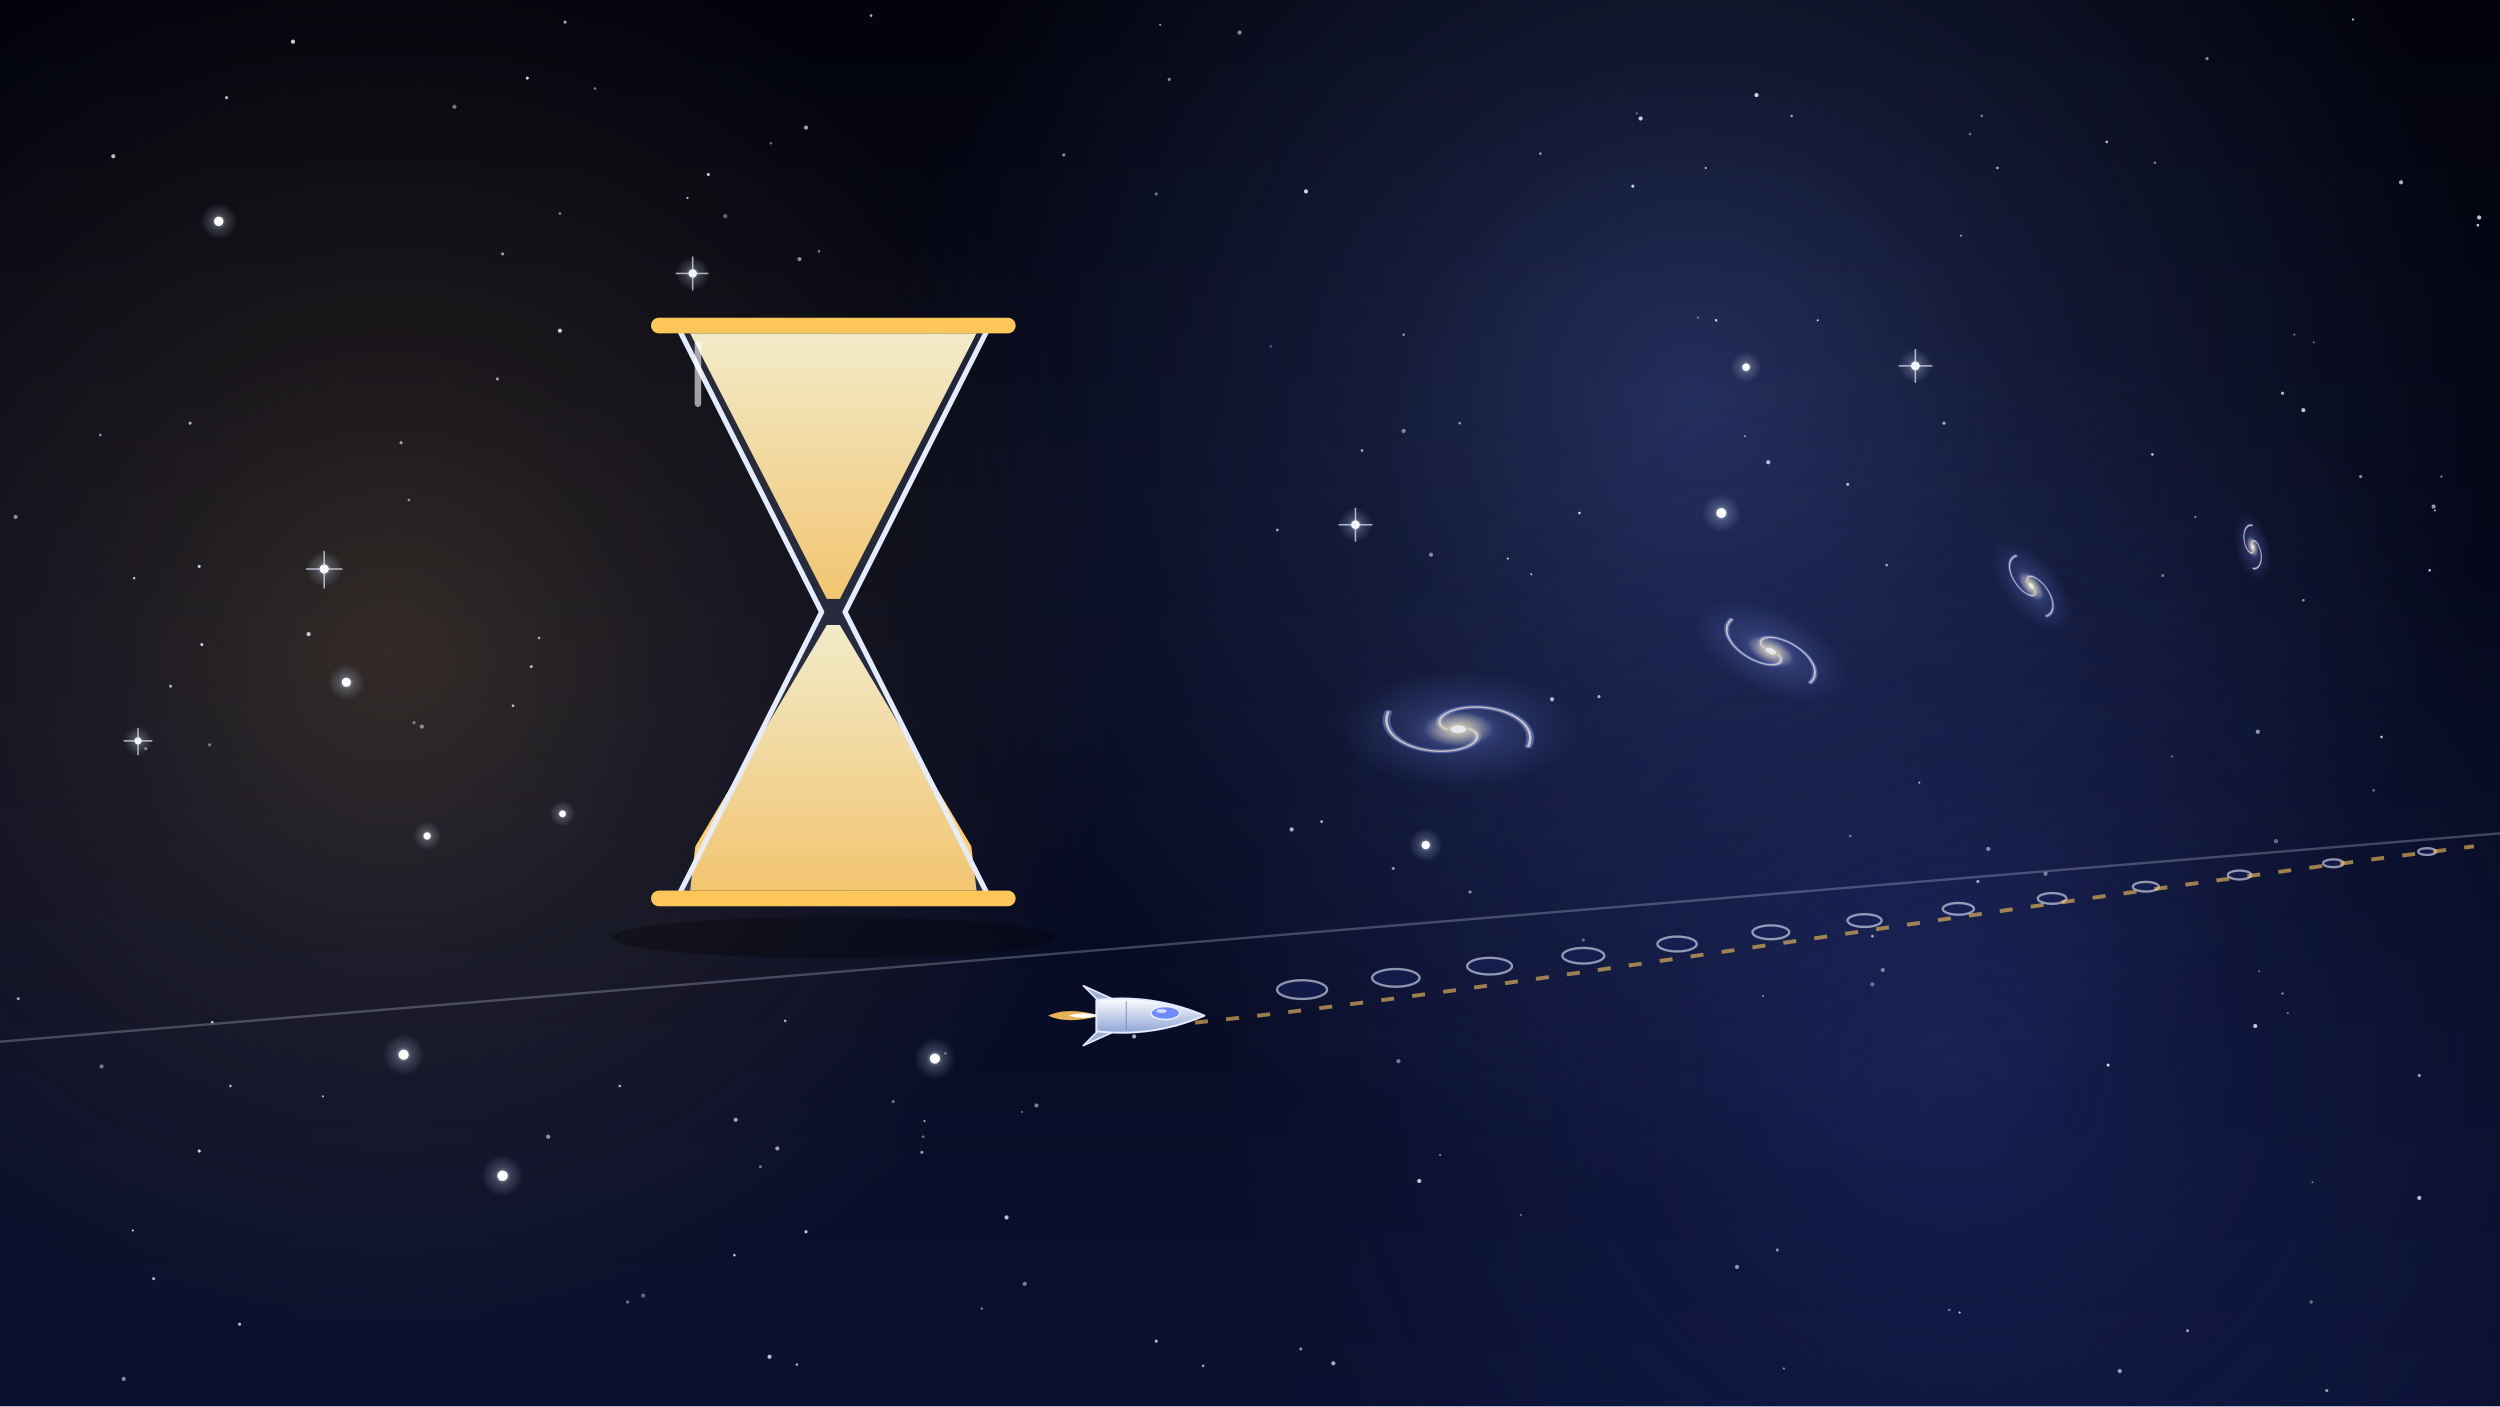
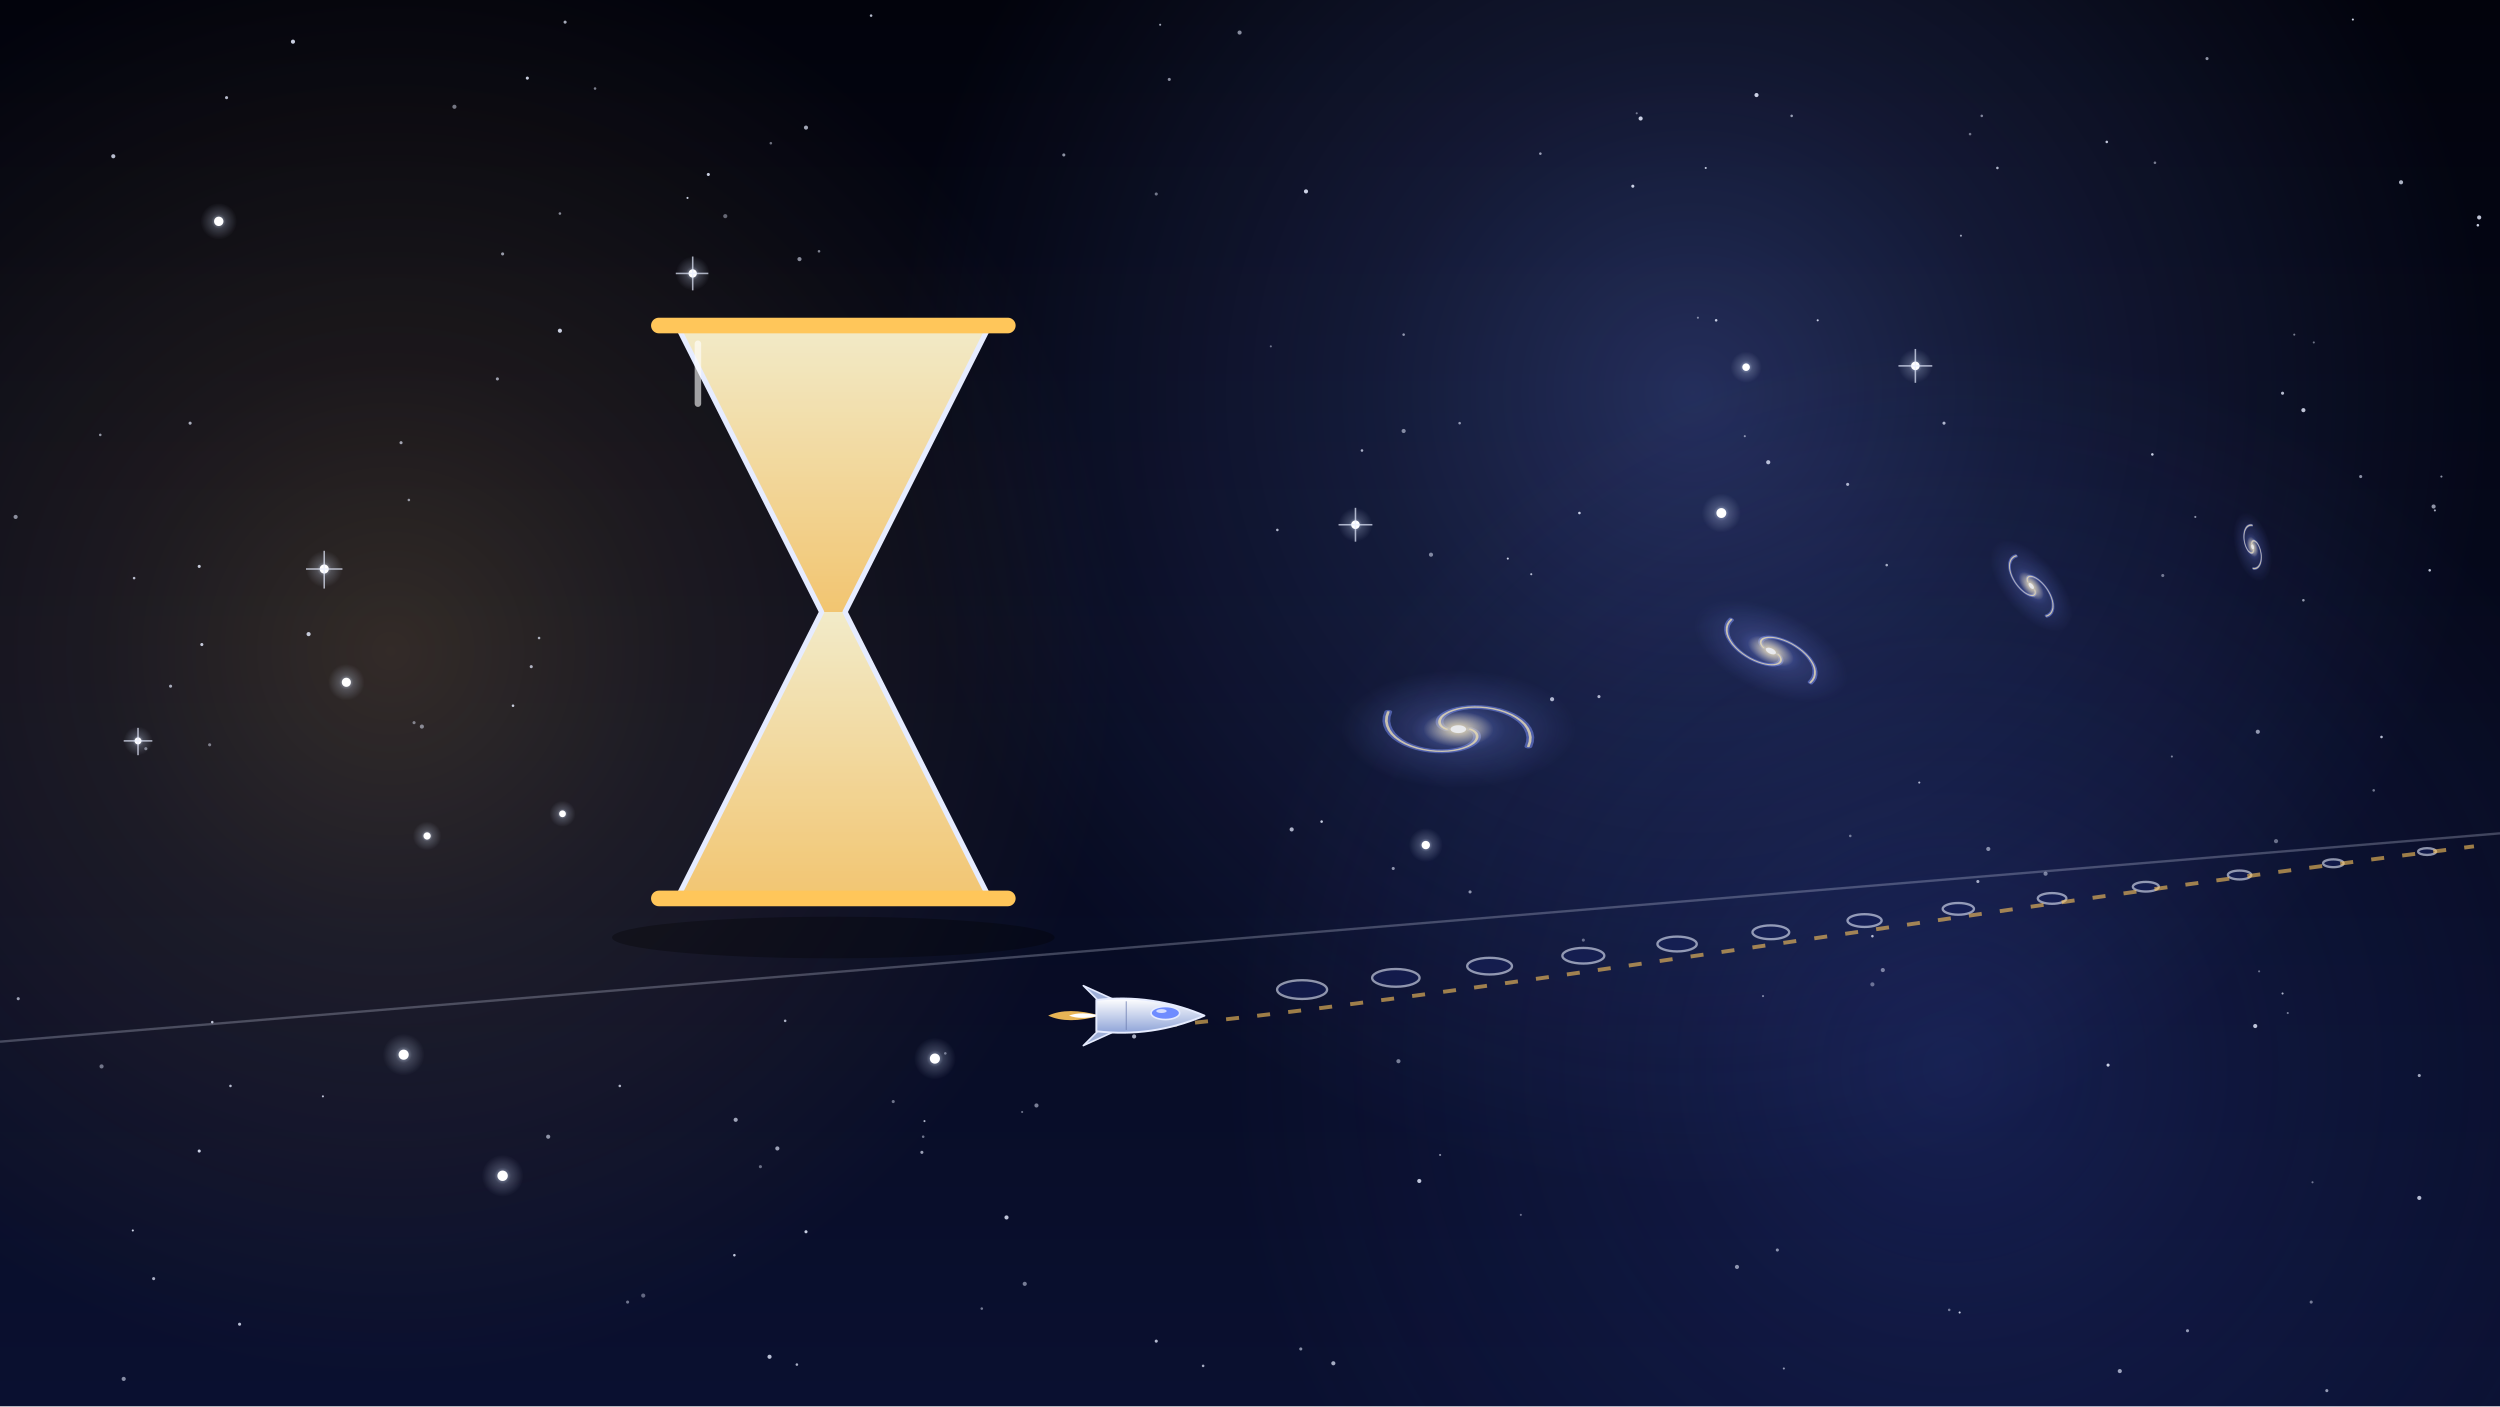
<svg xmlns="http://www.w3.org/2000/svg" viewBox="0 0 1920 1080" width="1920" height="1080">
  <defs>
    <linearGradient id="lg1" x1="0" y1="0" x2="0" y2="1">
      <stop offset="0" stop-color="#02030c" stop-opacity="1" />
      <stop offset="1" stop-color="#0a1030" stop-opacity="1" />
    </linearGradient>
    <radialGradient id="rg2">
      <stop offset="0" stop-color="#ffc65a" stop-opacity="1" />
      <stop offset=".4" stop-color="#ffc65a" stop-opacity="0.5" />
      <stop offset="1" stop-color="#ffc65a" stop-opacity="0" />
    </radialGradient>
    <radialGradient id="rg3">
      <stop offset="0" stop-color="#6f8cff" stop-opacity="1" />
      <stop offset=".4" stop-color="#6f8cff" stop-opacity="0.5" />
      <stop offset="1" stop-color="#6f8cff" stop-opacity="0" />
    </radialGradient>
    <radialGradient id="rg4">
      <stop offset="0" stop-color="#3f56c8" stop-opacity="1" />
      <stop offset=".4" stop-color="#3f56c8" stop-opacity="0.5" />
      <stop offset="1" stop-color="#3f56c8" stop-opacity="0" />
    </radialGradient>
    <radialGradient id="rg5">
      <stop offset="0" stop-color="#7f95ff" stop-opacity="1" />
      <stop offset=".4" stop-color="#7f95ff" stop-opacity="0.35" />
      <stop offset="1" stop-color="#7f95ff" stop-opacity="0" />
    </radialGradient>
    <radialGradient id="rg6">
      <stop offset="0" stop-color="#fff0c0" stop-opacity="1" />
      <stop offset=".4" stop-color="#fff0c0" stop-opacity="0.6" />
      <stop offset="1" stop-color="#fff0c0" stop-opacity="0" />
    </radialGradient>
    <linearGradient id="lg8" x1="0" y1="0" x2="0" y2="1">
      <stop offset="0" stop-color="#ffffff" stop-opacity="1" />
      <stop offset="1" stop-color="#8fa4d8" stop-opacity="1" />
    </linearGradient>
    <linearGradient id="lg9" x1="0" y1="0" x2="0" y2="1">
      <stop offset="0" stop-color="#fff2c0" stop-opacity="1" />
      <stop offset="1" stop-color="#ffc65a" stop-opacity="1" />
    </linearGradient>
    <radialGradient id="rg10">
      <stop offset="0" stop-color="#d6e4ff" stop-opacity="1" />
      <stop offset=".4" stop-color="#d6e4ff" stop-opacity="0.3" />
      <stop offset="1" stop-color="#d6e4ff" stop-opacity="0" />
    </radialGradient>
  </defs>
  <rect width="1920" height="1080" fill="url(#lg1)" />
  <g id="mv-drift-nebula">
    <circle cx="300" cy="500" r="560" fill="url(#rg2)" opacity="0.18" />
    <circle cx="1300" cy="300" r="620" fill="url(#rg3)" opacity="0.3" />
    <circle cx="1500" cy="820" r="560" fill="url(#rg4)" opacity="0.25" />
  </g>
  <g>
    <circle cx="1015" cy="631" r="1.0" fill="#e6ecff" opacity="0.85" />
    <circle cx="1686" cy="397" r="0.8" fill="#e6ecff" opacity="0.61" />
    <circle cx="592" cy="110" r="1.0" fill="#e6ecff" opacity="0.45" />
    <circle cx="669" cy="12" r="1.0" fill="#e6ecff" opacity="0.78" />
    <circle cx="174" cy="75" r="1.2" fill="#e6ecff" opacity="0.77" />
    <circle cx="1349" cy="73" r="1.6" fill="#e6ecff" opacity="0.87" />
    <circle cx="1129" cy="685" r="1.2" fill="#e6ecff" opacity="0.59" />
    <circle cx="414" cy="490" r="1.0" fill="#e6ecff" opacity="0.70" />
    <circle cx="1099" cy="426" r="1.6" fill="#e6ecff" opacity="0.52" />
    <circle cx="1310" cy="129" r="0.8" fill="#e6ecff" opacity="0.81" />
    <circle cx="544" cy="134" r="1.2" fill="#e6ecff" opacity="0.86" />
    <circle cx="386" cy="195" r="1.2" fill="#e6ecff" opacity="0.63" />
    <circle cx="1734" cy="562" r="1.6" fill="#e6ecff" opacity="0.61" />
    <circle cx="888" cy="149" r="1.2" fill="#e6ecff" opacity="0.47" />
    <circle cx="308" cy="340" r="1.2" fill="#e6ecff" opacity="0.66" />
    <circle cx="1121" cy="325" r="1.0" fill="#e6ecff" opacity="0.60" />
    <circle cx="1619" cy="818" r="1.2" fill="#e6ecff" opacity="0.88" />
    <circle cx="1168" cy="933" r="0.8" fill="#e6ecff" opacity="0.44" />
    <circle cx="103" cy="444" r="1.0" fill="#e6ecff" opacity="0.78" />
    <circle cx="1419" cy="372" r="1.2" fill="#e6ecff" opacity="0.73" />
    <circle cx="14" cy="767" r="1.2" fill="#e6ecff" opacity="0.66" />
    <circle cx="1506" cy="181" r="0.8" fill="#e6ecff" opacity="0.65" />
    <circle cx="1858" cy="920" r="1.6" fill="#e6ecff" opacity="0.78" />
    <circle cx="1903" cy="173" r="1.0" fill="#e6ecff" opacity="0.89" />
    <circle cx="709" cy="873" r="1.0" fill="#e6ecff" opacity="0.46" />
    <circle cx="629" cy="193" r="1.0" fill="#e6ecff" opacity="0.53" />
    <circle cx="1438" cy="756" r="1.6" fill="#e6ecff" opacity="0.41" />
    <circle cx="1571" cy="671" r="1.6" fill="#e6ecff" opacity="0.48" />
    <circle cx="153" cy="435" r="1.2" fill="#e6ecff" opacity="0.84" />
    <circle cx="324" cy="558" r="1.6" fill="#e6ecff" opacity="0.51" />
    <circle cx="1680" cy="1022" r="1.2" fill="#e6ecff" opacity="0.62" />
    <circle cx="1438" cy="719" r="1.0" fill="#e6ecff" opacity="0.76" />
    <circle cx="1216" cy="722" r="1.2" fill="#e6ecff" opacity="0.40" />
    <circle cx="237" cy="487" r="1.6" fill="#e6ecff" opacity="0.83" />
    <circle cx="999" cy="1036" r="1.2" fill="#e6ecff" opacity="0.57" />
    <circle cx="1493" cy="325" r="1.2" fill="#e6ecff" opacity="0.74" />
    <circle cx="77" cy="334" r="1.0" fill="#e6ecff" opacity="0.59" />
    <circle cx="891" cy="19" r="0.8" fill="#e6ecff" opacity="0.69" />
    <circle cx="1158" cy="429" r="0.8" fill="#e6ecff" opacity="0.87" />
    <circle cx="1090" cy="907" r="1.6" fill="#e6ecff" opacity="0.82" />
    <circle cx="78" cy="819" r="1.6" fill="#e6ecff" opacity="0.45" />
    <circle cx="888" cy="1030" r="1.2" fill="#e6ecff" opacity="0.77" />
    <circle cx="95" cy="1059" r="1.6" fill="#e6ecff" opacity="0.57" />
    <circle cx="421" cy="873" r="1.6" fill="#e6ecff" opacity="0.59" />
    <circle cx="1753" cy="763" r="0.8" fill="#e6ecff" opacity="0.75" />
    <circle cx="1304" cy="244" r="0.8" fill="#e6ecff" opacity="0.53" />
    <circle cx="591" cy="1042" r="1.6" fill="#e6ecff" opacity="0.80" />
    <circle cx="1078" cy="331" r="1.6" fill="#e6ecff" opacity="0.53" />
    <circle cx="1365" cy="960" r="1.2" fill="#e6ecff" opacity="0.58" />
    <circle cx="457" cy="68" r="1.0" fill="#e6ecff" opacity="0.52" />
    <circle cx="710" cy="861" r="0.8" fill="#e6ecff" opacity="0.74" />
    <circle cx="408" cy="512" r="1.2" fill="#e6ecff" opacity="0.73" />
    <circle cx="131" cy="527" r="1.2" fill="#e6ecff" opacity="0.69" />
    <circle cx="1070" cy="667" r="1.2" fill="#e6ecff" opacity="0.59" />
    <circle cx="708" cy="885" r="1.2" fill="#e6ecff" opacity="0.66" />
    <circle cx="1449" cy="434" r="1.0" fill="#e6ecff" opacity="0.69" />
    <circle cx="1534" cy="129" r="1.0" fill="#e6ecff" opacity="0.74" />
    <circle cx="1106" cy="887" r="0.8" fill="#e6ecff" opacity="0.58" />
    <circle cx="1807" cy="15" r="0.8" fill="#e6ecff" opacity="0.90" />
    <circle cx="584" cy="896" r="1.2" fill="#e6ecff" opacity="0.43" />
    <circle cx="924" cy="1049" r="1.0" fill="#e6ecff" opacity="0.71" />
    <circle cx="992" cy="637" r="1.6" fill="#e6ecff" opacity="0.73" />
    <circle cx="1260" cy="91" r="1.6" fill="#e6ecff" opacity="0.87" />
    <circle cx="1776" cy="908" r="0.8" fill="#e6ecff" opacity="0.46" />
    <circle cx="1904" cy="167" r="1.6" fill="#e6ecff" opacity="0.83" />
    <circle cx="1695" cy="45" r="1.2" fill="#e6ecff" opacity="0.60" />
    <circle cx="177" cy="834" r="1.0" fill="#e6ecff" opacity="0.77" />
    <circle cx="225" cy="32" r="1.6" fill="#e6ecff" opacity="0.87" />
    <circle cx="785" cy="854" r="0.8" fill="#e6ecff" opacity="0.46" />
    <circle cx="1228" cy="535" r="1.2" fill="#e6ecff" opacity="0.74" />
    <circle cx="1735" cy="746" r="0.8" fill="#e6ecff" opacity="0.44" />
    <circle cx="1769" cy="461" r="1.0" fill="#e6ecff" opacity="0.62" />
    <circle cx="1497" cy="1006" r="1.0" fill="#e6ecff" opacity="0.47" />
    <circle cx="102" cy="945" r="0.8" fill="#e6ecff" opacity="0.90" />
    <circle cx="1829" cy="566" r="1.0" fill="#e6ecff" opacity="0.79" />
    <circle cx="482" cy="1000" r="1.2" fill="#e6ecff" opacity="0.46" />
    <circle cx="12" cy="397" r="1.6" fill="#e6ecff" opacity="0.57" />
    <circle cx="726" cy="809" r="1.0" fill="#e6ecff" opacity="0.43" />
    <circle cx="686" cy="846" r="1.2" fill="#e6ecff" opacity="0.45" />
    <circle cx="1628" cy="1053" r="1.6" fill="#e6ecff" opacity="0.66" />
    <circle cx="405" cy="60" r="1.2" fill="#e6ecff" opacity="0.87" />
    <circle cx="597" cy="882" r="1.6" fill="#e6ecff" opacity="0.66" />
    <circle cx="1358" cy="355" r="1.6" fill="#e6ecff" opacity="0.78" />
    <circle cx="1866" cy="438" r="1.0" fill="#e6ecff" opacity="0.82" />
    <circle cx="1396" cy="246" r="0.8" fill="#e6ecff" opacity="0.85" />
    <circle cx="1318" cy="246" r="1.0" fill="#e6ecff" opacity="0.84" />
    <circle cx="557" cy="166" r="1.6" fill="#e6ecff" opacity="0.41" />
    <circle cx="1753" cy="302" r="1.2" fill="#e6ecff" opacity="0.77" />
    <circle cx="565" cy="860" r="1.6" fill="#e6ecff" opacity="0.67" />
    <circle cx="1183" cy="118" r="1.0" fill="#e6ecff" opacity="0.64" />
    <circle cx="1775" cy="1000" r="1.2" fill="#e6ecff" opacity="0.48" />
    <circle cx="163" cy="785" r="1.0" fill="#e6ecff" opacity="0.81" />
    <circle cx="1370" cy="1051" r="0.8" fill="#e6ecff" opacity="0.62" />
    <circle cx="1732" cy="788" r="1.6" fill="#e6ecff" opacity="0.81" />
    <circle cx="118" cy="982" r="1.2" fill="#e6ecff" opacity="0.72" />
    <circle cx="1522" cy="89" r="1.0" fill="#e6ecff" opacity="0.53" />
    <circle cx="1869" cy="389" r="1.6" fill="#e6ecff" opacity="0.61" />
    <circle cx="1875" cy="366" r="0.8" fill="#e6ecff" opacity="0.60" />
    <circle cx="614" cy="199" r="1.6" fill="#e6ecff" opacity="0.57" />
    <circle cx="146" cy="325" r="1.2" fill="#e6ecff" opacity="0.71" />
    <circle cx="1519" cy="677" r="1.2" fill="#e6ecff" opacity="0.69" />
    <circle cx="349" cy="82" r="1.6" fill="#e6ecff" opacity="0.48" />
    <circle cx="112" cy="575" r="1.2" fill="#e6ecff" opacity="0.49" />
    <circle cx="1003" cy="147" r="1.6" fill="#e6ecff" opacity="0.88" />
    <circle cx="952" cy="25" r="1.6" fill="#e6ecff" opacity="0.57" />
    <circle cx="1474" cy="601" r="0.8" fill="#e6ecff" opacity="0.75" />
    <circle cx="1870" cy="392" r="0.8" fill="#e6ecff" opacity="0.71" />
    <circle cx="1078" cy="257" r="1.0" fill="#e6ecff" opacity="0.59" />
    <circle cx="1024" cy="1047" r="1.6" fill="#e6ecff" opacity="0.71" />
    <circle cx="1769" cy="315" r="1.6" fill="#e6ecff" opacity="0.82" />
    <circle cx="603" cy="784" r="1.0" fill="#e6ecff" opacity="0.73" />
    <circle cx="1334" cy="973" r="1.6" fill="#e6ecff" opacity="0.59" />
    <circle cx="1823" cy="607" r="1.0" fill="#e6ecff" opacity="0.47" />
    <circle cx="248" cy="842" r="0.8" fill="#e6ecff" opacity="0.82" />
    <circle cx="619" cy="946" r="1.2" fill="#e6ecff" opacity="0.86" />
    <circle cx="1046" cy="346" r="1.0" fill="#e6ecff" opacity="0.72" />
    <circle cx="430" cy="254" r="1.6" fill="#e6ecff" opacity="0.87" />
    <circle cx="754" cy="1005" r="1.0" fill="#e6ecff" opacity="0.48" />
    <circle cx="1762" cy="257" r="0.8" fill="#e6ecff" opacity="0.49" />
    <circle cx="871" cy="796" r="1.6" fill="#e6ecff" opacity="0.72" />
    <circle cx="1757" cy="778" r="0.8" fill="#e6ecff" opacity="0.49" />
    <circle cx="1340" cy="335" r="0.8" fill="#e6ecff" opacity="0.58" />
    <circle cx="787" cy="986" r="1.6" fill="#e6ecff" opacity="0.50" />
    <circle cx="817" cy="119" r="1.2" fill="#e6ecff" opacity="0.60" />
    <circle cx="1777" cy="263" r="0.8" fill="#e6ecff" opacity="0.45" />
    <circle cx="434" cy="17" r="1.2" fill="#e6ecff" opacity="0.71" />
    <circle cx="1376" cy="89" r="1.0" fill="#e6ecff" opacity="0.63" />
    <circle cx="1618" cy="109" r="1.0" fill="#e6ecff" opacity="0.83" />
    <circle cx="382" cy="291" r="1.2" fill="#e6ecff" opacity="0.64" />
    <circle cx="619" cy="98" r="1.6" fill="#e6ecff" opacity="0.69" />
    <circle cx="155" cy="495" r="1.2" fill="#e6ecff" opacity="0.83" />
    <circle cx="612" cy="1048" r="1.0" fill="#e6ecff" opacity="0.73" />
    <circle cx="1748" cy="646" r="1.6" fill="#e6ecff" opacity="0.42" />
    <circle cx="1192" cy="537" r="1.6" fill="#e6ecff" opacity="0.74" />
    <circle cx="87" cy="120" r="1.6" fill="#e6ecff" opacity="0.79" />
    <circle cx="1446" cy="745" r="1.6" fill="#e6ecff" opacity="0.49" />
    <circle cx="1653" cy="349" r="1.0" fill="#e6ecff" opacity="0.86" />
    <circle cx="976" cy="266" r="0.8" fill="#e6ecff" opacity="0.44" />
    <circle cx="773" cy="935" r="1.6" fill="#e6ecff" opacity="0.82" />
    <circle cx="1257" cy="87" r="0.8" fill="#e6ecff" opacity="0.46" />
    <circle cx="394" cy="542" r="1.0" fill="#e6ecff" opacity="0.85" />
    <circle cx="1661" cy="442" r="1.2" fill="#e6ecff" opacity="0.46" />
    <circle cx="1254" cy="143" r="1.2" fill="#e6ecff" opacity="0.87" />
    <circle cx="1844" cy="140" r="1.6" fill="#e6ecff" opacity="0.74" />
    <circle cx="1505" cy="1008" r="0.8" fill="#e6ecff" opacity="0.88" />
    <circle cx="796" cy="849" r="1.6" fill="#e6ecff" opacity="0.51" />
    <circle cx="1813" cy="366" r="1.2" fill="#e6ecff" opacity="0.59" />
    <circle cx="184" cy="1017" r="1.2" fill="#e6ecff" opacity="0.80" />
    <circle cx="1527" cy="652" r="1.6" fill="#e6ecff" opacity="0.55" />
    <circle cx="318" cy="555" r="1.2" fill="#e6ecff" opacity="0.48" />
    <circle cx="1655" cy="125" r="1.0" fill="#e6ecff" opacity="0.49" />
    <circle cx="1176" cy="441" r="0.8" fill="#e6ecff" opacity="0.78" />
    <circle cx="528" cy="152" r="0.8" fill="#e6ecff" opacity="0.86" />
    <circle cx="1354" cy="765" r="0.8" fill="#e6ecff" opacity="0.52" />
    <circle cx="898" cy="61" r="1.2" fill="#e6ecff" opacity="0.58" />
    <circle cx="476" cy="834" r="1.0" fill="#e6ecff" opacity="0.76" />
    <circle cx="161" cy="572" r="1.2" fill="#e6ecff" opacity="0.47" />
    <circle cx="1074" cy="815" r="1.6" fill="#e6ecff" opacity="0.49" />
    <circle cx="430" cy="164" r="1.0" fill="#e6ecff" opacity="0.55" />
    <circle cx="314" cy="384" r="1.0" fill="#e6ecff" opacity="0.60" />
    <circle cx="494" cy="995" r="1.6" fill="#e6ecff" opacity="0.40" />
    <circle cx="564" cy="964" r="1.0" fill="#e6ecff" opacity="0.83" />
    <circle cx="153" cy="884" r="1.2" fill="#e6ecff" opacity="0.88" />
    <circle cx="1421" cy="642" r="1.0" fill="#e6ecff" opacity="0.45" />
    <circle cx="1668" cy="581" r="0.8" fill="#e6ecff" opacity="0.50" />
    <circle cx="1213" cy="394" r="1.0" fill="#e6ecff" opacity="0.86" />
    <circle cx="1787" cy="1068" r="1.2" fill="#e6ecff" opacity="0.62" />
    <circle cx="1513" cy="103" r="1.0" fill="#e6ecff" opacity="0.45" />
    <circle cx="1858" cy="826" r="1.2" fill="#e6ecff" opacity="0.68" />
    <circle cx="981" cy="407" r="1.0" fill="#e6ecff" opacity="0.75" />
  </g>
  <path d="M0 800 L1920 640" stroke="#e6ecff" stroke-width="1.8" opacity=".25" fill="none" />
  <ellipse cx="1000" cy="760" rx="19.2" ry="7.2" fill="#16205a" stroke="#e6ecff" stroke-width="1.8" opacity=".6" />
  <ellipse cx="1072" cy="751" rx="18.2" ry="6.8" fill="#16205a" stroke="#e6ecff" stroke-width="1.8" opacity=".6" />
  <ellipse cx="1144" cy="742" rx="17.2" ry="6.4" fill="#16205a" stroke="#e6ecff" stroke-width="1.8" opacity=".6" />
  <ellipse cx="1216" cy="734" rx="16.1" ry="6.0" fill="#16205a" stroke="#e6ecff" stroke-width="1.8" opacity=".6" />
  <ellipse cx="1288" cy="725" rx="15.1" ry="5.7" fill="#16205a" stroke="#e6ecff" stroke-width="1.8" opacity=".6" />
  <ellipse cx="1360" cy="716" rx="14.1" ry="5.3" fill="#16205a" stroke="#e6ecff" stroke-width="1.8" opacity=".6" />
  <ellipse cx="1432" cy="707" rx="13.1" ry="4.9" fill="#16205a" stroke="#e6ecff" stroke-width="1.8" opacity=".6" />
  <ellipse cx="1504" cy="698" rx="12.0" ry="4.5" fill="#16205a" stroke="#e6ecff" stroke-width="1.8" opacity=".6" />
  <ellipse cx="1576" cy="690" rx="11.0" ry="4.1" fill="#16205a" stroke="#e6ecff" stroke-width="1.8" opacity=".6" />
  <ellipse cx="1648" cy="681" rx="10.0" ry="3.7" fill="#16205a" stroke="#e6ecff" stroke-width="1.8" opacity=".6" />
  <ellipse cx="1720" cy="672" rx="9.0" ry="3.4" fill="#16205a" stroke="#e6ecff" stroke-width="1.8" opacity=".6" />
  <ellipse cx="1792" cy="663" rx="7.9" ry="3.0" fill="#16205a" stroke="#e6ecff" stroke-width="1.8" opacity=".6" />
  <ellipse cx="1864" cy="654" rx="6.9" ry="2.6" fill="#16205a" stroke="#e6ecff" stroke-width="1.8" opacity=".6" />
  <g transform="translate(1120 560) rotate(0) scale(1 0.5)" opacity="0.9">
    <circle r="90" fill="url(#rg5)" opacity=".6" />
    <path d="M9.0 0.0 L10.6 1.3 L12.0 2.9 L13.2 5.0 L14.0 7.3 L14.4 9.9 L14.4 12.7 L13.9 15.6 L13.0 18.5 L11.5 21.4 L9.4 24.2 L6.9 26.8 L3.8 29.1 L0.3 31.1 L-3.6 32.6 L-7.8 33.6 L-12.4 34.0 L-17.1 33.8 L-22.0 32.9 L-26.9 31.3 L-31.7 29.0 L-36.3 26.0 L-40.7 22.3 L-44.6 17.9 L-48.1 12.9 L-51.0 7.3 L-53.2 1.1 L-54.6 -5.4 L-55.3 -12.3 L-55.0 -19.4 L-53.8 -26.6" fill="none" stroke="#7f95ff" stroke-width="6.0" stroke-linecap="round" opacity=".55" />
    <path d="M9.0 0.0 L10.6 1.3 L12.0 2.9 L13.2 5.0 L14.0 7.3 L14.4 9.9 L14.4 12.7 L13.9 15.6 L13.0 18.5 L11.5 21.4 L9.4 24.2 L6.9 26.8 L3.8 29.1 L0.3 31.1 L-3.6 32.6 L-7.8 33.6 L-12.4 34.0 L-17.1 33.8 L-22.0 32.9 L-26.9 31.3 L-31.7 29.0 L-36.3 26.0 L-40.7 22.3 L-44.6 17.9 L-48.1 12.9 L-51.0 7.3 L-53.2 1.1 L-54.6 -5.4 L-55.3 -12.3 L-55.0 -19.4 L-53.8 -26.6" fill="none" stroke="#fff0c0" stroke-width="2.1" stroke-linecap="round" opacity=".8" />
    <path d="M-9.0 0.0 L-10.6 -1.3 L-12.0 -2.9 L-13.2 -5.0 L-14.0 -7.3 L-14.4 -9.9 L-14.4 -12.7 L-13.9 -15.6 L-13.0 -18.5 L-11.5 -21.4 L-9.4 -24.2 L-6.9 -26.8 L-3.8 -29.1 L-0.3 -31.1 L3.6 -32.6 L7.8 -33.6 L12.4 -34.0 L17.1 -33.8 L22.0 -32.9 L26.9 -31.3 L31.7 -29.0 L36.3 -26.0 L40.7 -22.3 L44.6 -17.9 L48.1 -12.9 L51.0 -7.3 L53.2 -1.1 L54.6 5.4 L55.3 12.3 L55.0 19.4 L53.8 26.6" fill="none" stroke="#7f95ff" stroke-width="6.0" stroke-linecap="round" opacity=".55" />
    <path d="M-9.0 0.0 L-10.6 -1.3 L-12.0 -2.9 L-13.2 -5.0 L-14.0 -7.3 L-14.4 -9.9 L-14.4 -12.7 L-13.9 -15.6 L-13.0 -18.5 L-11.5 -21.4 L-9.4 -24.2 L-6.9 -26.8 L-3.8 -29.1 L-0.3 -31.1 L3.6 -32.6 L7.8 -33.6 L12.4 -34.0 L17.1 -33.8 L22.0 -32.9 L26.9 -31.3 L31.7 -29.0 L36.3 -26.0 L40.7 -22.3 L44.6 -17.9 L48.1 -12.9 L51.0 -7.3 L53.2 -1.1 L54.6 5.4 L55.3 12.3 L55.0 19.4 L53.8 26.6" fill="none" stroke="#fff0c0" stroke-width="2.1" stroke-linecap="round" opacity=".8" />
    <circle r="27" fill="url(#rg6)" />
    <circle r="6.0" fill="#fff" />
  </g>
  <g transform="translate(1360 500) rotate(25) scale(1 0.5)" opacity="0.9">
    <circle r="63" fill="url(#rg5)" opacity=".6" />
    <path d="M6.3 0.0 L7.4 0.9 L8.4 2.1 L9.2 3.5 L9.8 5.1 L10.1 6.9 L10.1 8.9 L9.8 10.9 L9.1 13.0 L8.0 15.0 L6.6 17.0 L4.8 18.8 L2.7 20.4 L0.2 21.8 L-2.5 22.8 L-5.5 23.5 L-8.7 23.8 L-12.0 23.7 L-15.4 23.0 L-18.8 21.9 L-22.2 20.3 L-25.4 18.2 L-28.5 15.6 L-31.2 12.5 L-33.7 9.0 L-35.7 5.1 L-37.2 0.8 L-38.2 -3.8 L-38.7 -8.6 L-38.5 -13.5 L-37.7 -18.6" fill="none" stroke="#7f95ff" stroke-width="4.2" stroke-linecap="round" opacity=".55" />
    <path d="M6.3 0.0 L7.4 0.9 L8.4 2.1 L9.2 3.5 L9.8 5.1 L10.1 6.9 L10.1 8.9 L9.8 10.9 L9.1 13.0 L8.0 15.0 L6.6 17.0 L4.8 18.8 L2.7 20.4 L0.2 21.8 L-2.5 22.8 L-5.5 23.5 L-8.7 23.8 L-12.0 23.7 L-15.4 23.0 L-18.8 21.9 L-22.2 20.3 L-25.4 18.2 L-28.5 15.6 L-31.2 12.5 L-33.7 9.0 L-35.7 5.1 L-37.2 0.8 L-38.2 -3.8 L-38.7 -8.6 L-38.5 -13.5 L-37.7 -18.6" fill="none" stroke="#fff0c0" stroke-width="1.5" stroke-linecap="round" opacity=".8" />
    <path d="M-6.3 0.0 L-7.4 -0.9 L-8.4 -2.1 L-9.2 -3.5 L-9.8 -5.1 L-10.1 -6.9 L-10.1 -8.9 L-9.8 -10.9 L-9.1 -13.0 L-8.0 -15.0 L-6.6 -17.0 L-4.8 -18.8 L-2.7 -20.4 L-0.2 -21.8 L2.5 -22.8 L5.5 -23.5 L8.7 -23.8 L12.0 -23.7 L15.4 -23.0 L18.8 -21.9 L22.2 -20.3 L25.4 -18.2 L28.5 -15.6 L31.2 -12.5 L33.7 -9.0 L35.7 -5.1 L37.2 -0.8 L38.2 3.8 L38.7 8.6 L38.5 13.5 L37.7 18.6" fill="none" stroke="#7f95ff" stroke-width="4.2" stroke-linecap="round" opacity=".55" />
    <path d="M-6.3 0.0 L-7.4 -0.9 L-8.4 -2.1 L-9.2 -3.5 L-9.8 -5.1 L-10.1 -6.9 L-10.1 -8.9 L-9.8 -10.9 L-9.1 -13.0 L-8.0 -15.0 L-6.6 -17.0 L-4.8 -18.8 L-2.7 -20.4 L-0.2 -21.8 L2.5 -22.8 L5.5 -23.5 L8.7 -23.8 L12.0 -23.7 L15.4 -23.0 L18.8 -21.9 L22.2 -20.3 L25.4 -18.2 L28.5 -15.6 L31.2 -12.5 L33.7 -9.0 L35.7 -5.1 L37.2 -0.8 L38.2 3.8 L38.7 8.6 L38.5 13.5 L37.7 18.6" fill="none" stroke="#fff0c0" stroke-width="1.5" stroke-linecap="round" opacity=".8" />
    <circle r="19" fill="url(#rg6)" />
    <circle r="4.2" fill="#fff" />
  </g>
  <g transform="translate(1560 450) rotate(50) scale(1 0.5)" opacity="0.9">
    <circle r="42" fill="url(#rg5)" opacity=".6" />
    <path d="M4.2 0.0 L5.0 0.6 L5.6 1.4 L6.2 2.3 L6.5 3.4 L6.7 4.6 L6.7 5.9 L6.5 7.3 L6.0 8.6 L5.3 10.0 L4.4 11.3 L3.2 12.5 L1.8 13.6 L0.2 14.5 L-1.7 15.2 L-3.7 15.7 L-5.8 15.9 L-8.0 15.8 L-10.3 15.4 L-12.6 14.6 L-14.8 13.6 L-17.0 12.1 L-19.0 10.4 L-20.8 8.4 L-22.4 6.0 L-23.8 3.4 L-24.8 0.5 L-25.5 -2.5 L-25.8 -5.7 L-25.7 -9.0 L-25.1 -12.4" fill="none" stroke="#7f95ff" stroke-width="2.8" stroke-linecap="round" opacity=".55" />
    <path d="M4.2 0.0 L5.0 0.6 L5.6 1.4 L6.2 2.3 L6.5 3.4 L6.7 4.6 L6.7 5.9 L6.5 7.3 L6.0 8.6 L5.3 10.0 L4.4 11.3 L3.2 12.5 L1.8 13.6 L0.2 14.5 L-1.7 15.2 L-3.7 15.7 L-5.8 15.9 L-8.0 15.8 L-10.3 15.4 L-12.6 14.6 L-14.8 13.6 L-17.0 12.1 L-19.0 10.4 L-20.8 8.4 L-22.4 6.0 L-23.8 3.4 L-24.8 0.5 L-25.5 -2.5 L-25.8 -5.7 L-25.7 -9.0 L-25.1 -12.4" fill="none" stroke="#fff0c0" stroke-width="1.0" stroke-linecap="round" opacity=".8" />
    <path d="M-4.2 0.0 L-5.0 -0.6 L-5.6 -1.4 L-6.2 -2.3 L-6.5 -3.4 L-6.7 -4.6 L-6.7 -5.9 L-6.5 -7.3 L-6.0 -8.6 L-5.3 -10.0 L-4.4 -11.3 L-3.2 -12.5 L-1.8 -13.6 L-0.2 -14.5 L1.7 -15.2 L3.7 -15.7 L5.8 -15.9 L8.0 -15.8 L10.3 -15.4 L12.6 -14.6 L14.8 -13.6 L17.0 -12.1 L19.0 -10.4 L20.8 -8.4 L22.4 -6.0 L23.8 -3.4 L24.8 -0.5 L25.5 2.5 L25.8 5.7 L25.7 9.0 L25.1 12.4" fill="none" stroke="#7f95ff" stroke-width="2.8" stroke-linecap="round" opacity=".55" />
    <path d="M-4.2 0.0 L-5.0 -0.6 L-5.6 -1.4 L-6.2 -2.3 L-6.5 -3.4 L-6.7 -4.6 L-6.7 -5.9 L-6.5 -7.3 L-6.0 -8.6 L-5.3 -10.0 L-4.4 -11.3 L-3.2 -12.5 L-1.8 -13.6 L-0.2 -14.5 L1.7 -15.2 L3.7 -15.7 L5.8 -15.9 L8.0 -15.8 L10.3 -15.4 L12.6 -14.6 L14.8 -13.6 L17.0 -12.1 L19.0 -10.4 L20.8 -8.4 L22.4 -6.0 L23.8 -3.4 L24.8 -0.5 L25.5 2.5 L25.8 5.7 L25.7 9.0 L25.1 12.4" fill="none" stroke="#fff0c0" stroke-width="1.0" stroke-linecap="round" opacity=".8" />
    <circle r="13" fill="url(#rg6)" />
    <circle r="2.8" fill="#fff" />
  </g>
  <g transform="translate(1730 420) rotate(75) scale(1 0.5)" opacity="0.9">
    <circle r="27" fill="url(#rg5)" opacity=".6" />
    <path d="M2.7 0.0 L3.2 0.4 L3.6 0.9 L4.0 1.5 L4.2 2.2 L4.3 3.0 L4.3 3.8 L4.2 4.7 L3.9 5.6 L3.4 6.4 L2.8 7.3 L2.1 8.1 L1.2 8.7 L0.1 9.3 L-1.1 9.8 L-2.4 10.1 L-3.7 10.2 L-5.1 10.1 L-6.6 9.9 L-8.1 9.4 L-9.5 8.7 L-10.9 7.8 L-12.2 6.7 L-13.4 5.4 L-14.4 3.9 L-15.3 2.2 L-16.0 0.3 L-16.4 -1.6 L-16.6 -3.7 L-16.5 -5.8 L-16.1 -8.0" fill="none" stroke="#7f95ff" stroke-width="2.0" stroke-linecap="round" opacity=".55" />
    <path d="M2.7 0.0 L3.2 0.4 L3.6 0.9 L4.0 1.5 L4.2 2.2 L4.3 3.0 L4.3 3.8 L4.2 4.7 L3.9 5.6 L3.4 6.4 L2.8 7.3 L2.1 8.1 L1.2 8.7 L0.1 9.3 L-1.1 9.8 L-2.4 10.1 L-3.7 10.2 L-5.1 10.1 L-6.6 9.9 L-8.1 9.4 L-9.5 8.7 L-10.9 7.8 L-12.2 6.7 L-13.4 5.4 L-14.4 3.9 L-15.3 2.2 L-16.0 0.3 L-16.4 -1.6 L-16.6 -3.7 L-16.5 -5.8 L-16.1 -8.0" fill="none" stroke="#fff0c0" stroke-width="1.0" stroke-linecap="round" opacity=".8" />
    <path d="M-2.7 0.0 L-3.2 -0.4 L-3.6 -0.9 L-4.0 -1.5 L-4.2 -2.2 L-4.3 -3.0 L-4.3 -3.8 L-4.2 -4.7 L-3.9 -5.6 L-3.4 -6.4 L-2.8 -7.3 L-2.1 -8.1 L-1.2 -8.7 L-0.1 -9.3 L1.1 -9.8 L2.4 -10.1 L3.7 -10.2 L5.1 -10.1 L6.6 -9.9 L8.1 -9.4 L9.5 -8.7 L10.9 -7.8 L12.2 -6.7 L13.4 -5.4 L14.4 -3.9 L15.3 -2.2 L16.0 -0.3 L16.4 1.6 L16.6 3.7 L16.5 5.8 L16.1 8.0" fill="none" stroke="#7f95ff" stroke-width="2.0" stroke-linecap="round" opacity=".55" />
    <path d="M-2.7 0.0 L-3.2 -0.4 L-3.6 -0.9 L-4.0 -1.5 L-4.2 -2.2 L-4.3 -3.0 L-4.3 -3.8 L-4.2 -4.7 L-3.9 -5.6 L-3.4 -6.4 L-2.8 -7.3 L-2.1 -8.1 L-1.2 -8.7 L-0.1 -9.3 L1.1 -9.8 L2.4 -10.1 L3.7 -10.2 L5.1 -10.1 L6.6 -9.9 L8.1 -9.4 L9.5 -8.7 L10.9 -7.8 L12.2 -6.7 L13.4 -5.4 L14.4 -3.9 L15.3 -2.2 L16.0 -0.3 L16.4 1.6 L16.6 3.7 L16.5 5.8 L16.1 8.0" fill="none" stroke="#fff0c0" stroke-width="1.0" stroke-linecap="round" opacity=".8" />
    <circle r="8" fill="url(#rg6)" />
    <circle r="2.0" fill="#fff" />
  </g>
  <g id="mv-dash-road" fill="none" stroke="#ffc65a" stroke-width="3" stroke-dasharray="10 14" opacity=".6">
    <path d="M870 790 C1100 770 1500 700 1900 650" />
  </g>
  <g id="mv-path-ship" data-path="M880 780 C1050 760 1250 730 1560 690" data-delay="0.6" data-dur="3.6" data-rot="0">
    <g transform="translate(880 780) scale(0.5)">
      <g id="mv-flame-s7">
        <path d="M-70 0 Q-120 -14 -150 0 Q-120 14 -70 0Z" fill="#ffc65a" opacity=".9" />
        <path d="M-70 0 Q-100 -7 -118 0 Q-100 7 -70 0Z" fill="#fff" />
      </g>
      <path d="M-72 -22 L-96 -46 L-52 -26Z M-72 22 L-96 46 L-52 26Z" fill="#9fb0d8" stroke="#e6ecff" stroke-width="2.5" stroke-linejoin="round" />
      <path d="M-76 -24 Q10 -34 90 0 Q10 34 -76 24 Z" fill="url(#lg8)" stroke="#e6ecff" stroke-width="3" stroke-linejoin="round" />
      <ellipse cx="30" cy="-4" rx="22" ry="10" fill="#6f8cff" stroke="#e6ecff" stroke-width="2.5" />
      <ellipse cx="24" cy="-7" rx="8" ry="3" fill="#fff" opacity=".7" />
      <path d="M-30 -22 V22" stroke="#6b7bb0" stroke-width="2" opacity=".6" />
    </g>
  </g>
  <g id="mv-flip-hourglass" data-pivot="640 470" data-deg="180" data-delay="0.3" data-dur="0.9">
-     <g id="mv-fill-sandA" data-pivot="640 480" data-from="1" data-to="0" data-delay="1.5" data-dur="2.8">
-       <polygon points="530.0,684.0 750.0,684.0 746.0,650.0 645,480 635,480 534.0,650.0" fill="url(#lg9)" />
+     <clipPath id="hgcl34">
+       <path d="M520 250 H760 L649 470 L760 690 H520 L631 470 Z" />
+     </clipPath>
+     <g clip-path="url(#hgcl34)">
+       <g id="mv-fill-sandA" data-pivot="640 470" data-from="1" data-to="0" data-delay="1.5" data-dur="2.6">
+         <rect x="515" y="470" width="250" height="222" fill="url(#lg9)" />
+       </g>
    </g>
-     <g id="mv-fill-sandB" data-pivot="640 256.0" data-from="0" data-to="1" data-delay="1.5" data-dur="2.8">
-       <polygon points="530.0,256.0 750.0,256.0 645,460 635,460" fill="url(#lg9)" />
+     <g clip-path="url(#hgcl34)">
+       <g id="mv-fill-sandB" data-pivot="640 250" data-from="0" data-to="1" data-delay="1.5" data-dur="2.6">
+         <rect x="515" y="248" width="250" height="222" fill="url(#lg9)" />
+       </g>
    </g>
    <path d="M520.0 250.0H760.0L649 470L760.0 690.0H520.0L631 470Z" fill="#9fc0ff" fill-opacity=".14" stroke="#e6ecff" stroke-width="4" stroke-linejoin="round" />
    <path d="M506.0 250.0H774.0M506.0 690.0H774.0" stroke="#ffc65a" stroke-width="12" stroke-linecap="round" />
    <path d="M536.0 264.0L536.0 310.0" stroke="#fff" stroke-width="5" stroke-linecap="round" opacity=".6" />
  </g>
  <ellipse cx="640" cy="720" rx="170" ry="16" fill="#000" opacity=".3" />
  <g id="mv-glint-s1">
    <circle cx="1322" cy="394" r="15" fill="url(#rg10)" opacity=".7" />
    <circle cx="1322" cy="394" r="3.8" fill="#fff" />
    <circle cx="386" cy="903" r="16" fill="url(#rg10)" opacity=".7" />
    <circle cx="386" cy="903" r="4.0" fill="#fff" />
    <circle cx="266" cy="524" r="14" fill="url(#rg10)" opacity=".7" />
    <circle cx="266" cy="524" r="3.5" fill="#fff" />
    <circle cx="168" cy="170" r="14" fill="url(#rg10)" opacity=".7" />
    <circle cx="168" cy="170" r="3.6" fill="#fff" />
    <circle cx="432" cy="625" r="10" fill="url(#rg10)" opacity=".7" />
    <circle cx="432" cy="625" r="2.6" fill="#fff" />
  </g>
  <g id="mv-glint-s2">
    <circle cx="249" cy="437" r="14" fill="url(#rg10)" opacity=".7" />
    <circle cx="249" cy="437" r="3.5" fill="#fff" />
    <path d="M235 437H263M249 423V452" stroke="#e6ecff" stroke-width="1.2" opacity=".7" />
    <circle cx="1471" cy="281" r="13" fill="url(#rg10)" opacity=".7" />
    <circle cx="1471" cy="281" r="3.3" fill="#fff" />
    <path d="M1458 281H1484M1471 268V294" stroke="#e6ecff" stroke-width="1.2" opacity=".7" />
    <circle cx="532" cy="210" r="13" fill="url(#rg10)" opacity=".7" />
    <circle cx="532" cy="210" r="3.2" fill="#fff" />
    <path d="M519 210H544M532 197V223" stroke="#e6ecff" stroke-width="1.2" opacity=".7" />
    <circle cx="106" cy="569" r="11" fill="url(#rg10)" opacity=".7" />
    <circle cx="106" cy="569" r="2.7" fill="#fff" />
    <path d="M95 569H117M106 559V580" stroke="#e6ecff" stroke-width="1.2" opacity=".7" />
    <circle cx="1041" cy="403" r="13" fill="url(#rg10)" opacity=".7" />
    <circle cx="1041" cy="403" r="3.3" fill="#fff" />
    <path d="M1028 403H1054M1041 390V416" stroke="#e6ecff" stroke-width="1.2" opacity=".7" />
  </g>
  <g id="mv-glint-s3">
    <circle cx="718" cy="813" r="16" fill="url(#rg10)" opacity=".7" />
    <circle cx="718" cy="813" r="3.9" fill="#fff" />
    <circle cx="328" cy="642" r="11" fill="url(#rg10)" opacity=".7" />
    <circle cx="328" cy="642" r="2.8" fill="#fff" />
    <circle cx="310" cy="810" r="16" fill="url(#rg10)" opacity=".7" />
    <circle cx="310" cy="810" r="3.9" fill="#fff" />
    <circle cx="1341" cy="282" r="12" fill="url(#rg10)" opacity=".7" />
    <circle cx="1341" cy="282" r="2.9" fill="#fff" />
    <circle cx="1095" cy="649" r="13" fill="url(#rg10)" opacity=".7" />
    <circle cx="1095" cy="649" r="3.2" fill="#fff" />
  </g>
</svg>
